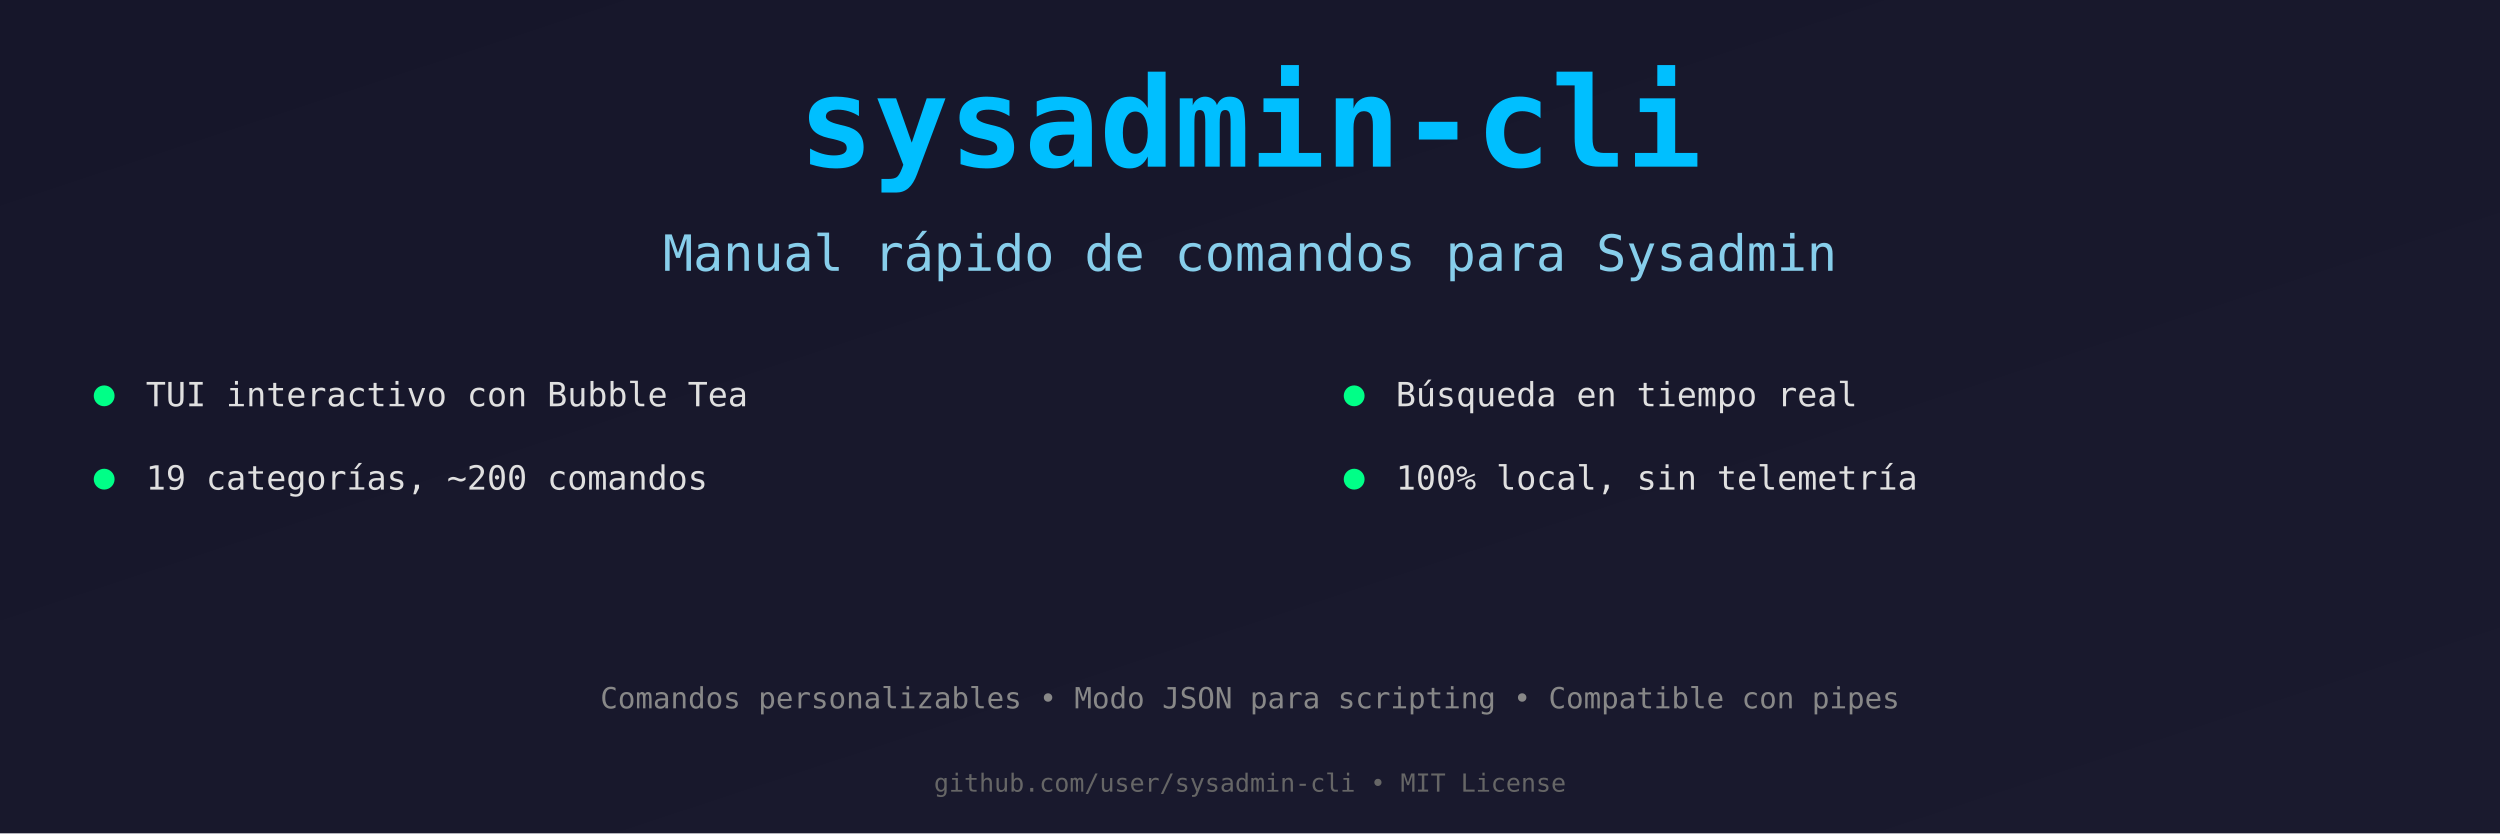
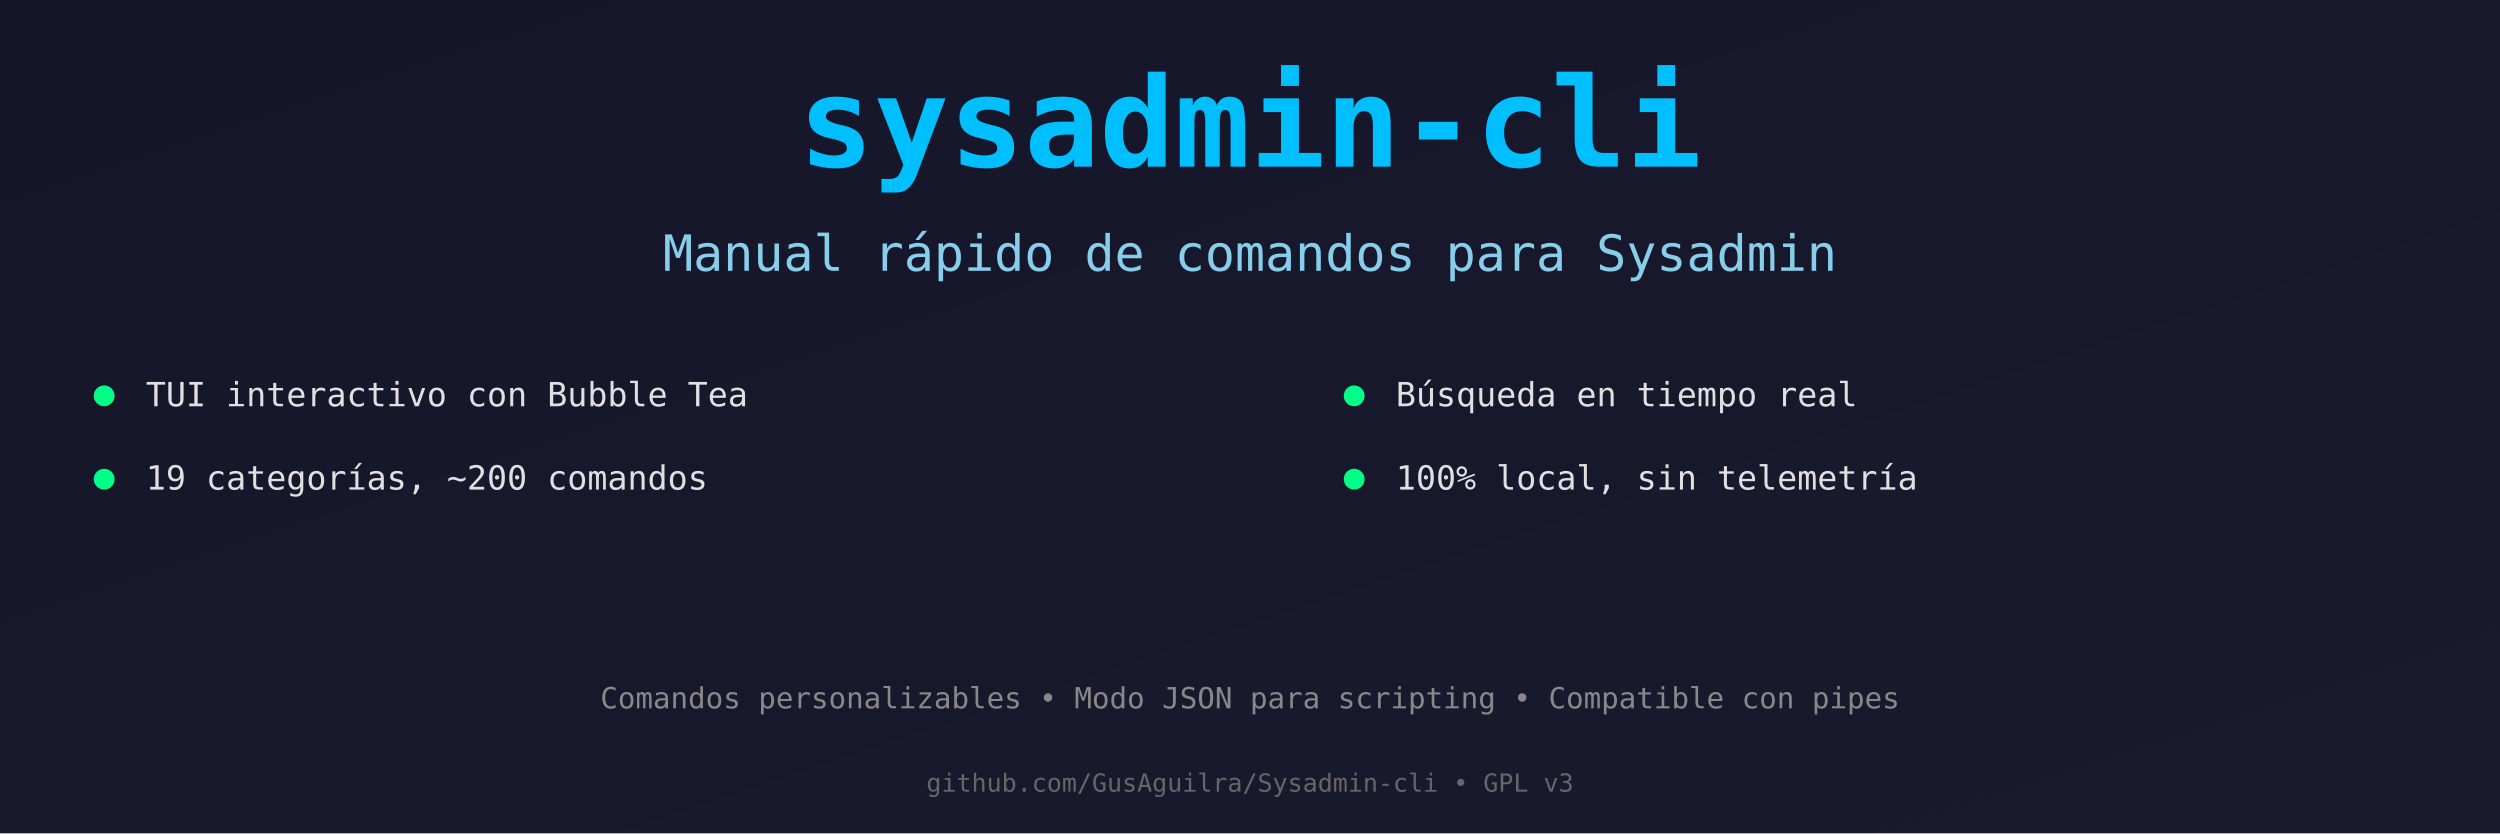
<svg xmlns="http://www.w3.org/2000/svg" width="1200" height="400">
  <defs>
    <linearGradient id="bgGrad" x1="0%" y1="0%" x2="100%" y2="100%">
      <stop offset="0%" style="stop-color:#16162A;stop-opacity:1" />
      <stop offset="100%" style="stop-color:#1A1A2E;stop-opacity:1" />
    </linearGradient>
  </defs>
  <rect width="1200" height="400" fill="url(#bgGrad)" />
  <text x="600" y="80" font-size="60" font-weight="bold" text-anchor="middle" fill="#00BFFF" font-family="monospace">
    sysadmin-cli
  </text>
  <text x="600" y="130" font-size="24" text-anchor="middle" fill="#87CEEB" font-family="monospace">
    Manual rápido de comandos para Sysadmin
  </text>
  <g font-size="16" font-family="monospace" fill="#E0E0E0">
    <circle cx="50" cy="190" r="5" fill="#00FF87" />
    <text x="70" y="195">TUI interactivo con Bubble Tea</text>
    <circle cx="50" cy="230" r="5" fill="#00FF87" />
    <text x="70" y="235">19 categorías, ~200 comandos</text>
    <circle cx="650" cy="190" r="5" fill="#00FF87" />
    <text x="670" y="195">Búsqueda en tiempo real</text>
    <circle cx="650" cy="230" r="5" fill="#00FF87" />
    <text x="670" y="235">100% local, sin telemetría</text>
  </g>
  <text x="600" y="340" font-size="14" text-anchor="middle" fill="#888888" font-family="monospace">
    Comandos personalizables • Modo JSON para scripting • Compatible con pipes
  </text>
  <text x="600" y="380" font-size="12" text-anchor="middle" fill="#666666" font-family="monospace">
-     github.com/user/sysadmin-cli • MIT License
+     github.com/GusAguilra/Sysadmin-cli • GPL v3
  </text>
</svg>
